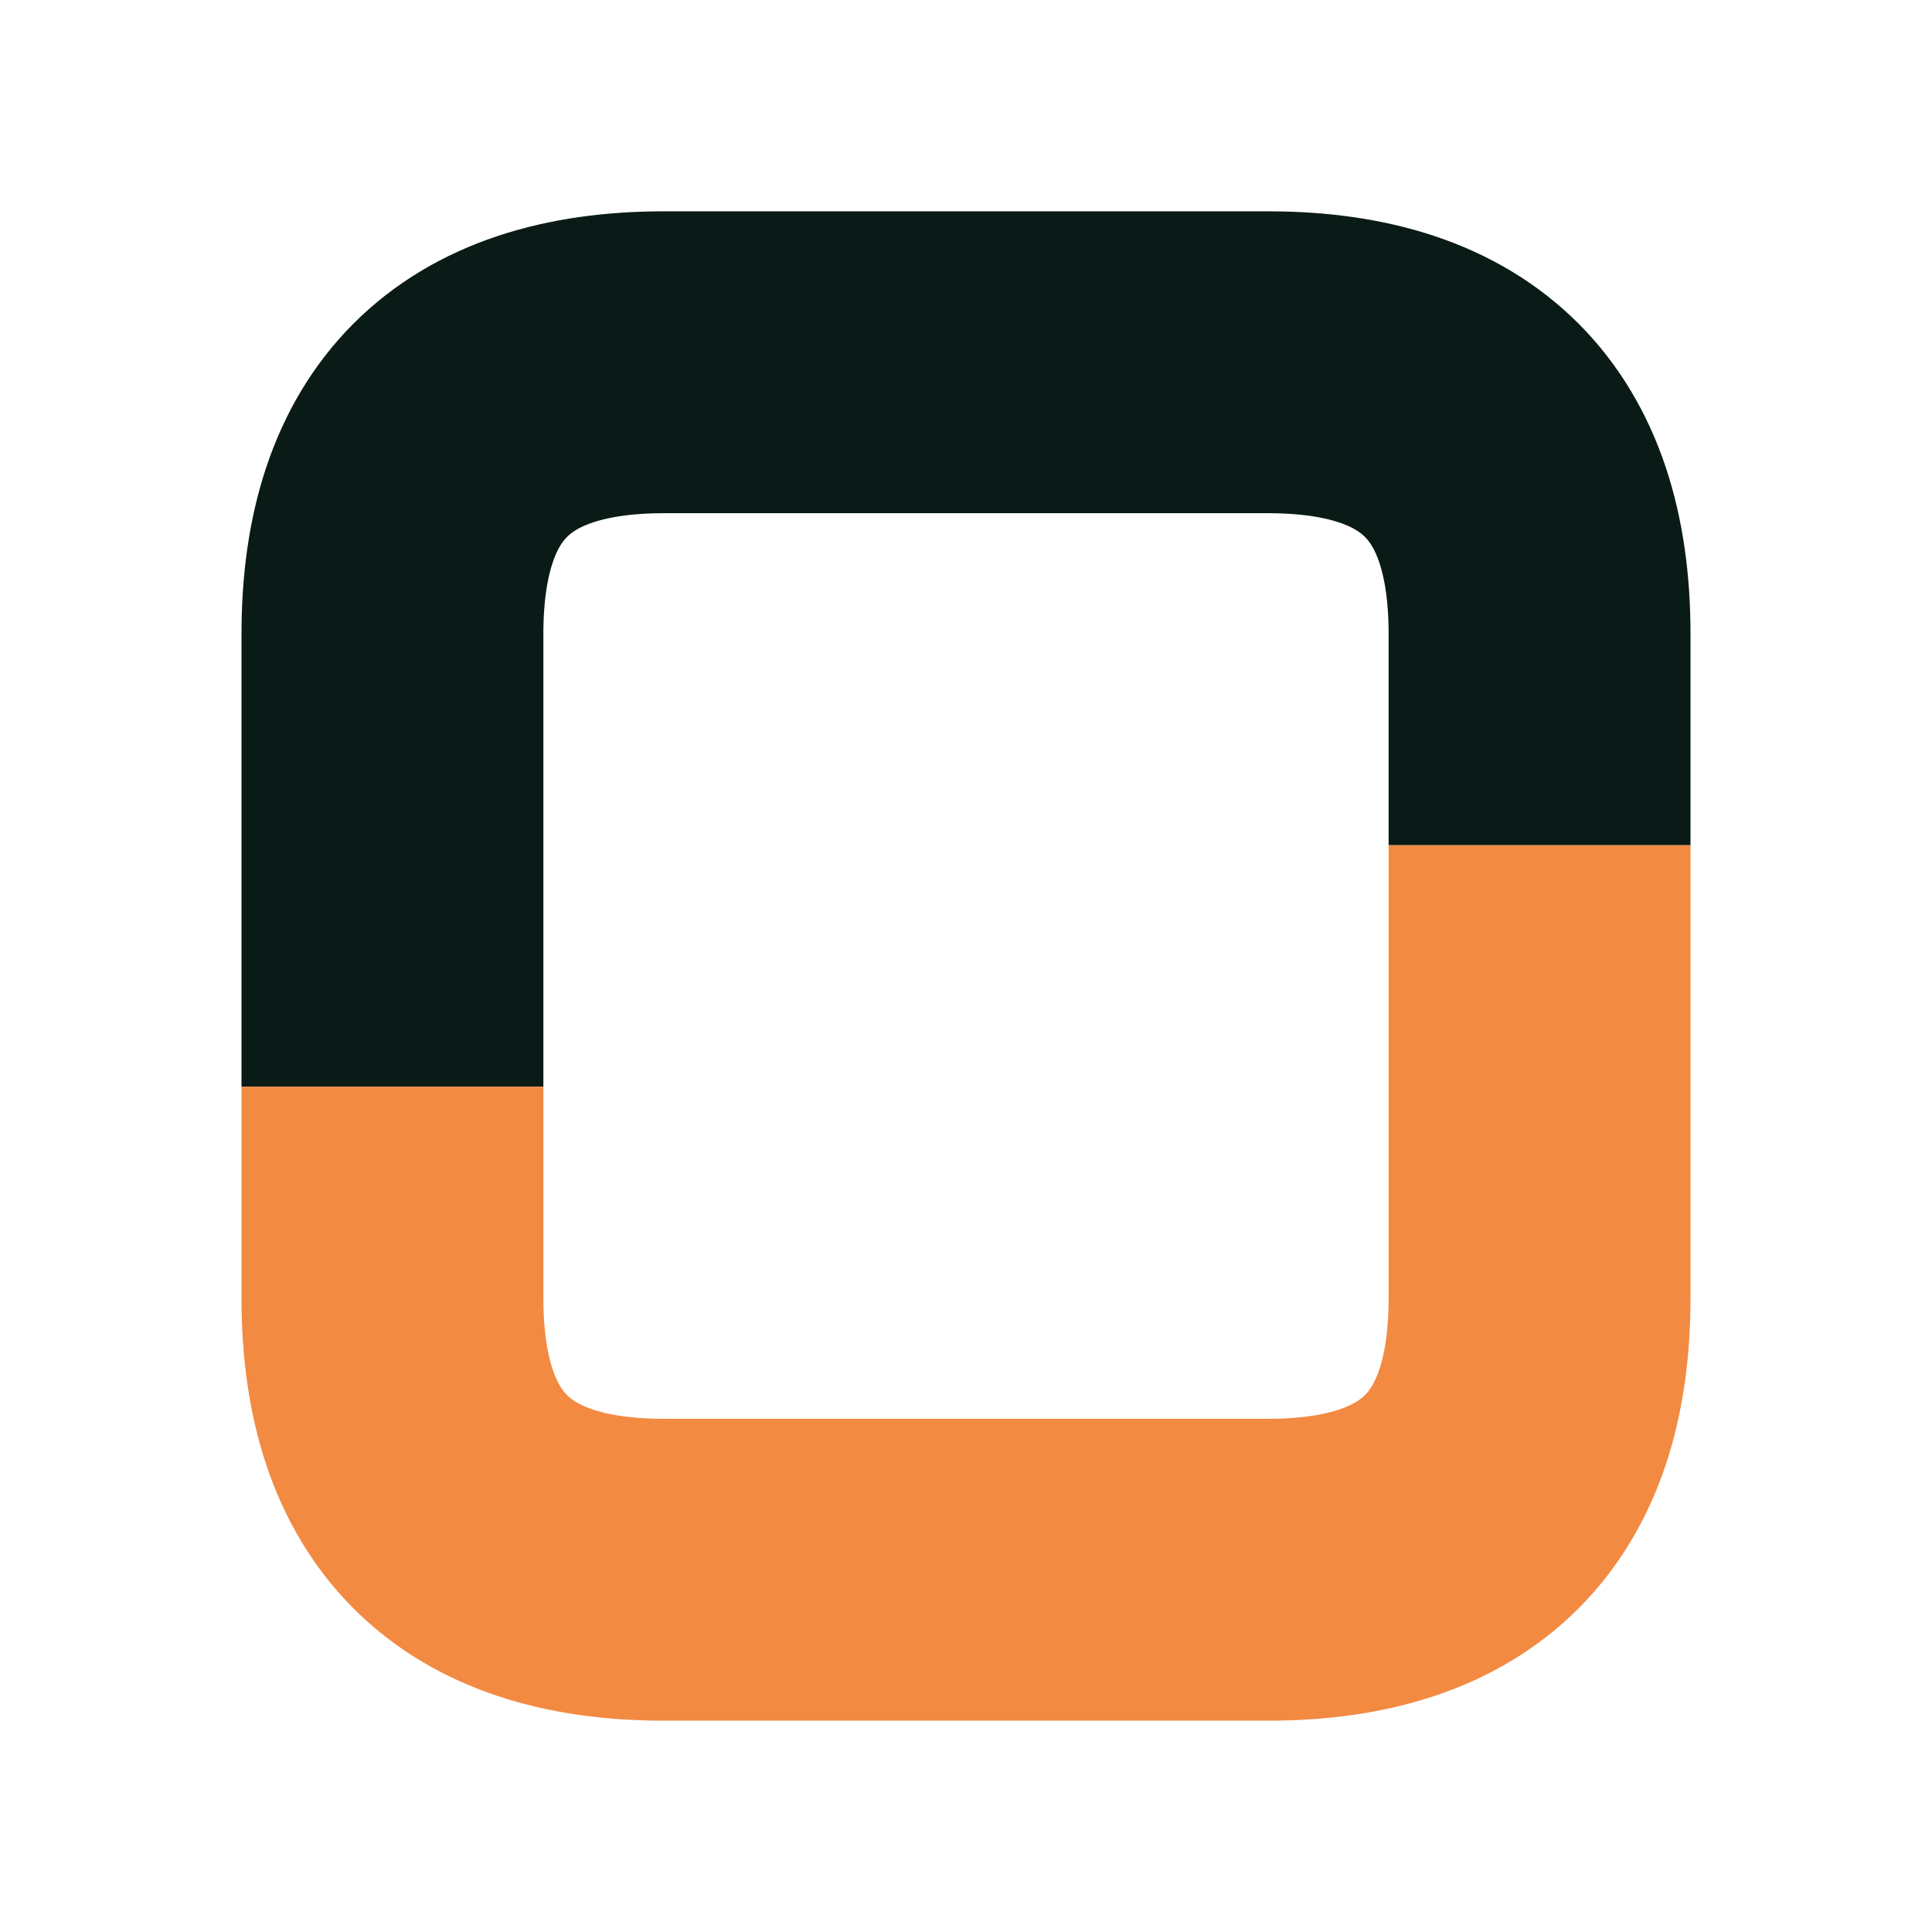
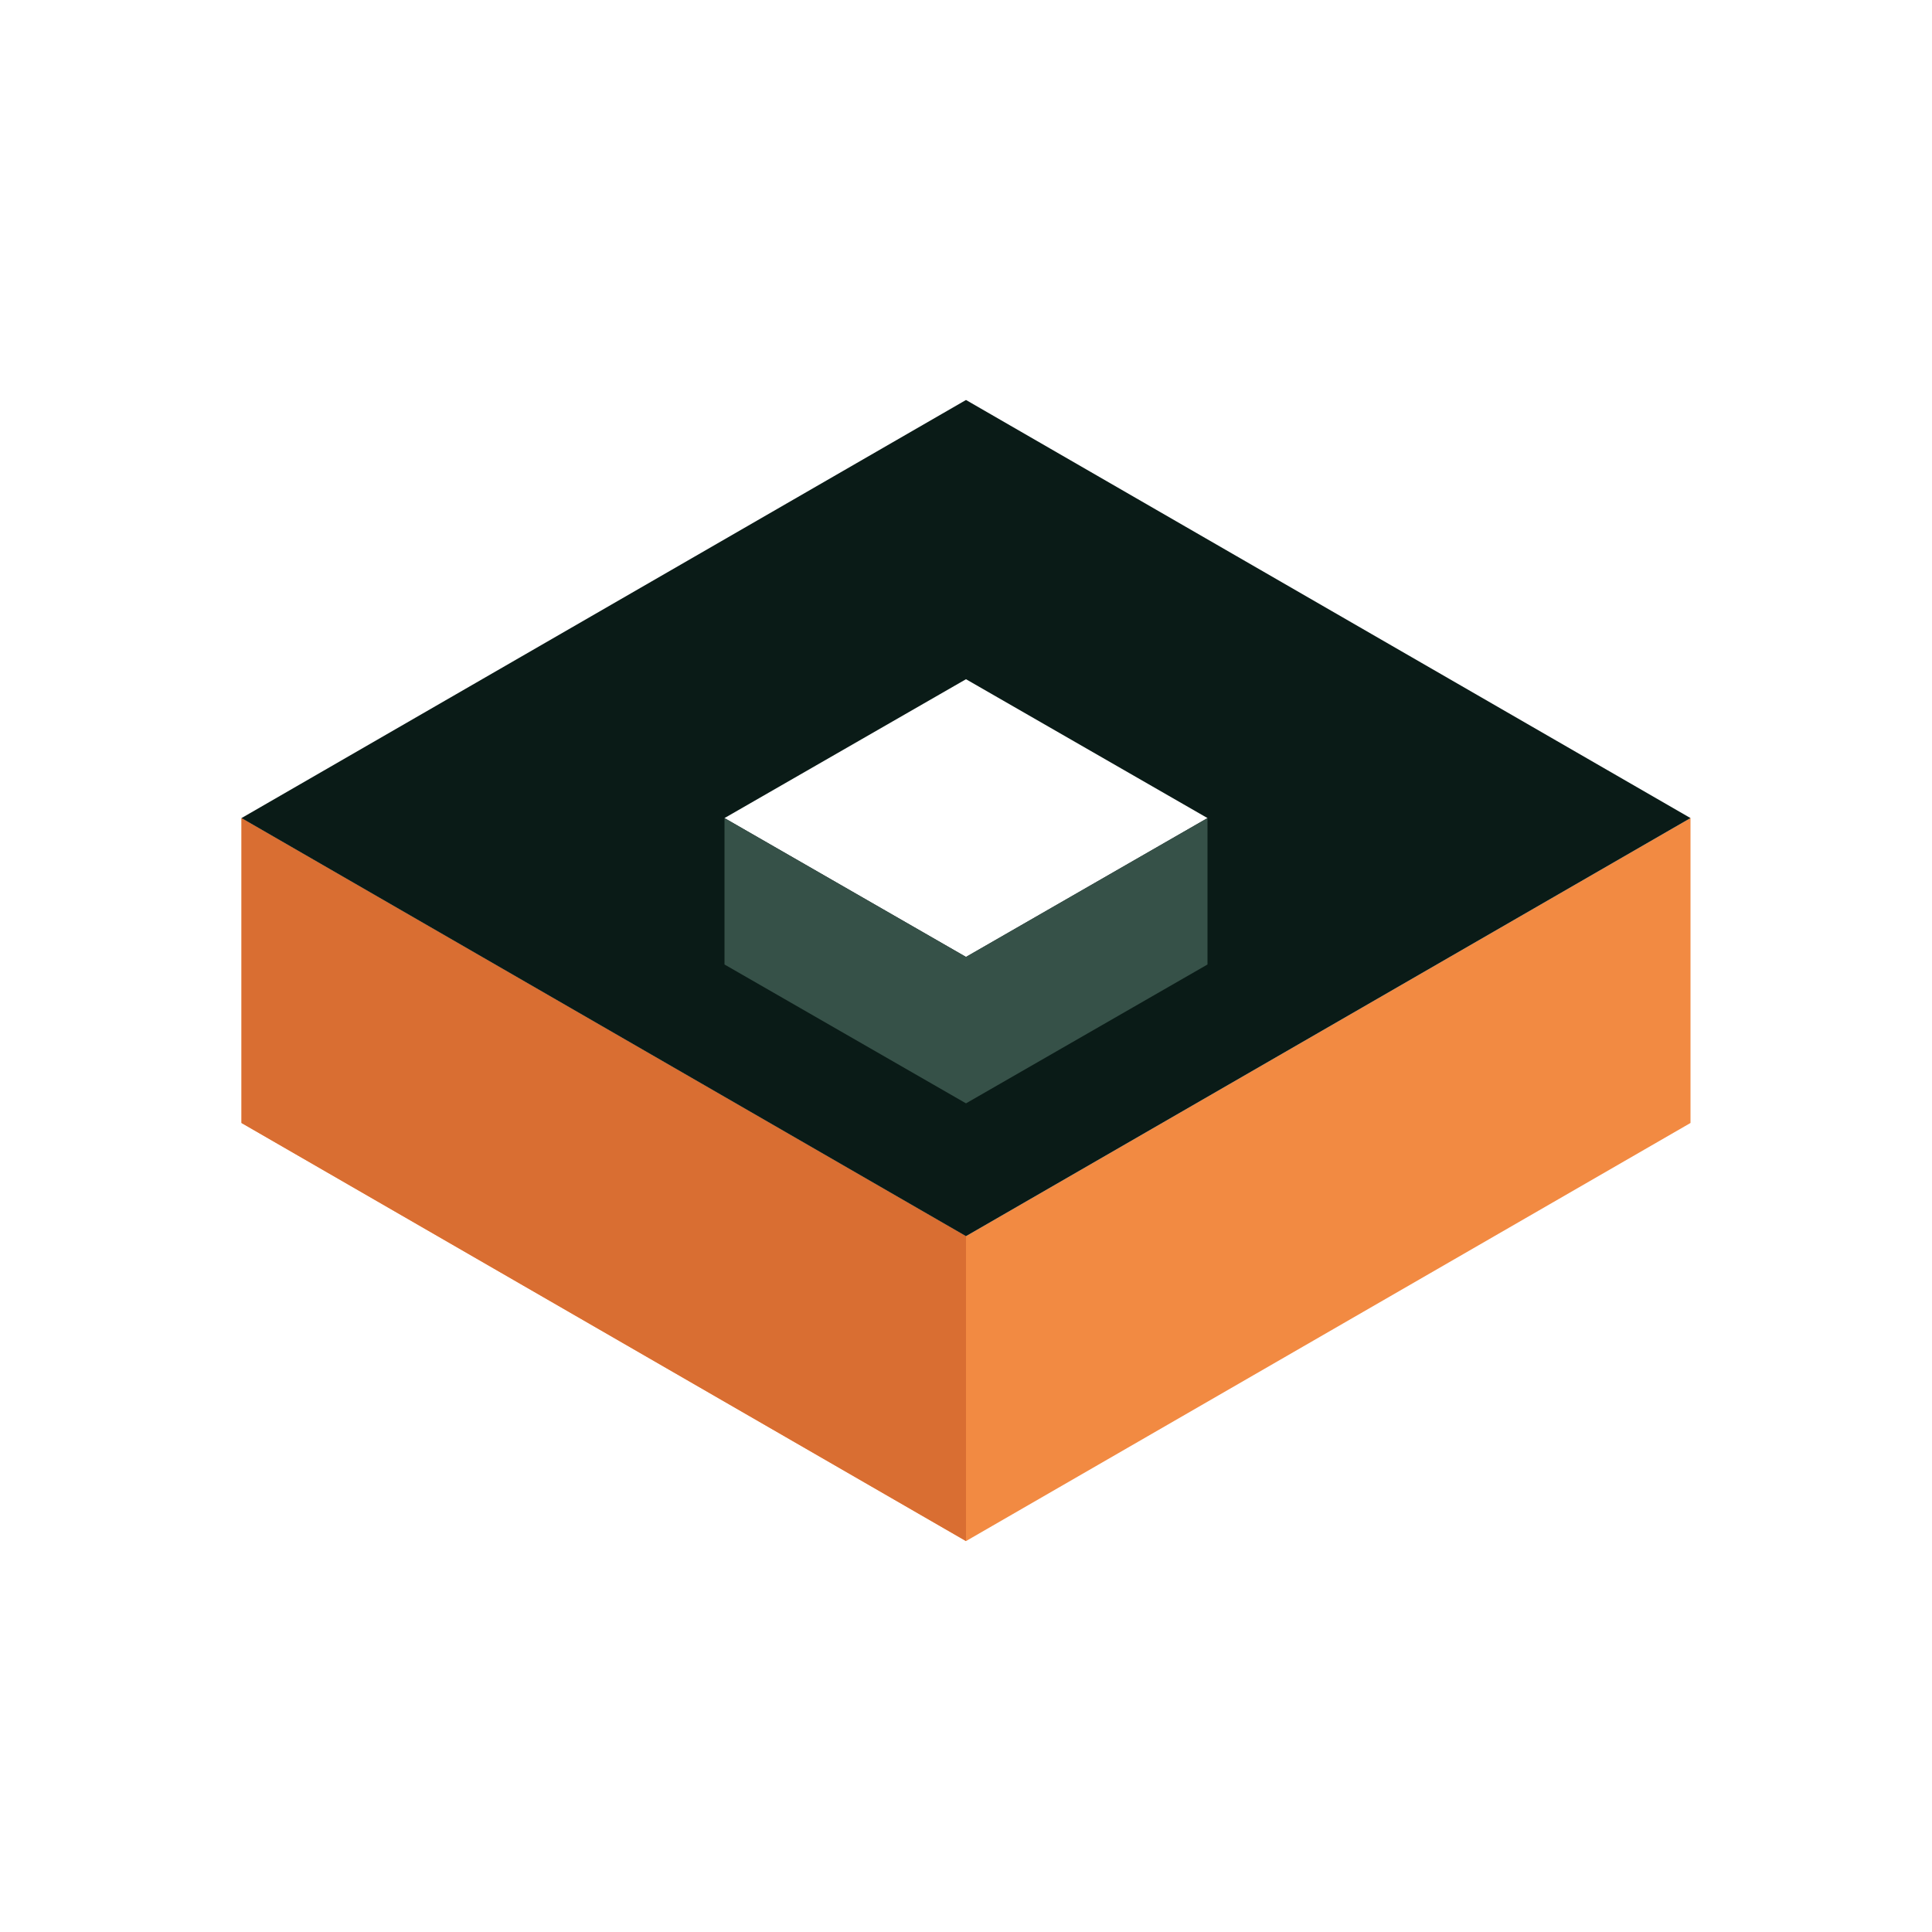
<svg xmlns="http://www.w3.org/2000/svg" viewBox="0 0 64 64" role="img" aria-labelledby="title desc">
-   <g fill="none" stroke-linecap="butt" stroke-linejoin="round" stroke-width="10">
-     <path d="M13 36V21Q13 12 22 12H42Q51 12 51 21V28" stroke="#0A1B17" />
-     <path d="M51 28V43Q51 52 42 52H22Q13 52 13 43V36" stroke="#F28A42" />
+   <g transform="translate(0 3)">
+     <path d="M8 24.1L32 37.95L56 24.1V34.2L32 48.05L8 34.2Z" fill="#F28A42" />
+     <path d="M8 24.1L32 37.95V48.05L8 34.2Z" fill="#D96E32" />
+     <path d="M32 10.25L56 24.1L32 37.95L8 24.1ZM32 19.5L40 24.1L32 28.7L24 24.1Z" fill="#0A1B17" fill-rule="evenodd" />
+     <path d="M24 24.1L32 28.7L40 24.1V28.95L32 33.55L24 28.95Z" fill="#365148" />
  </g>
</svg>
